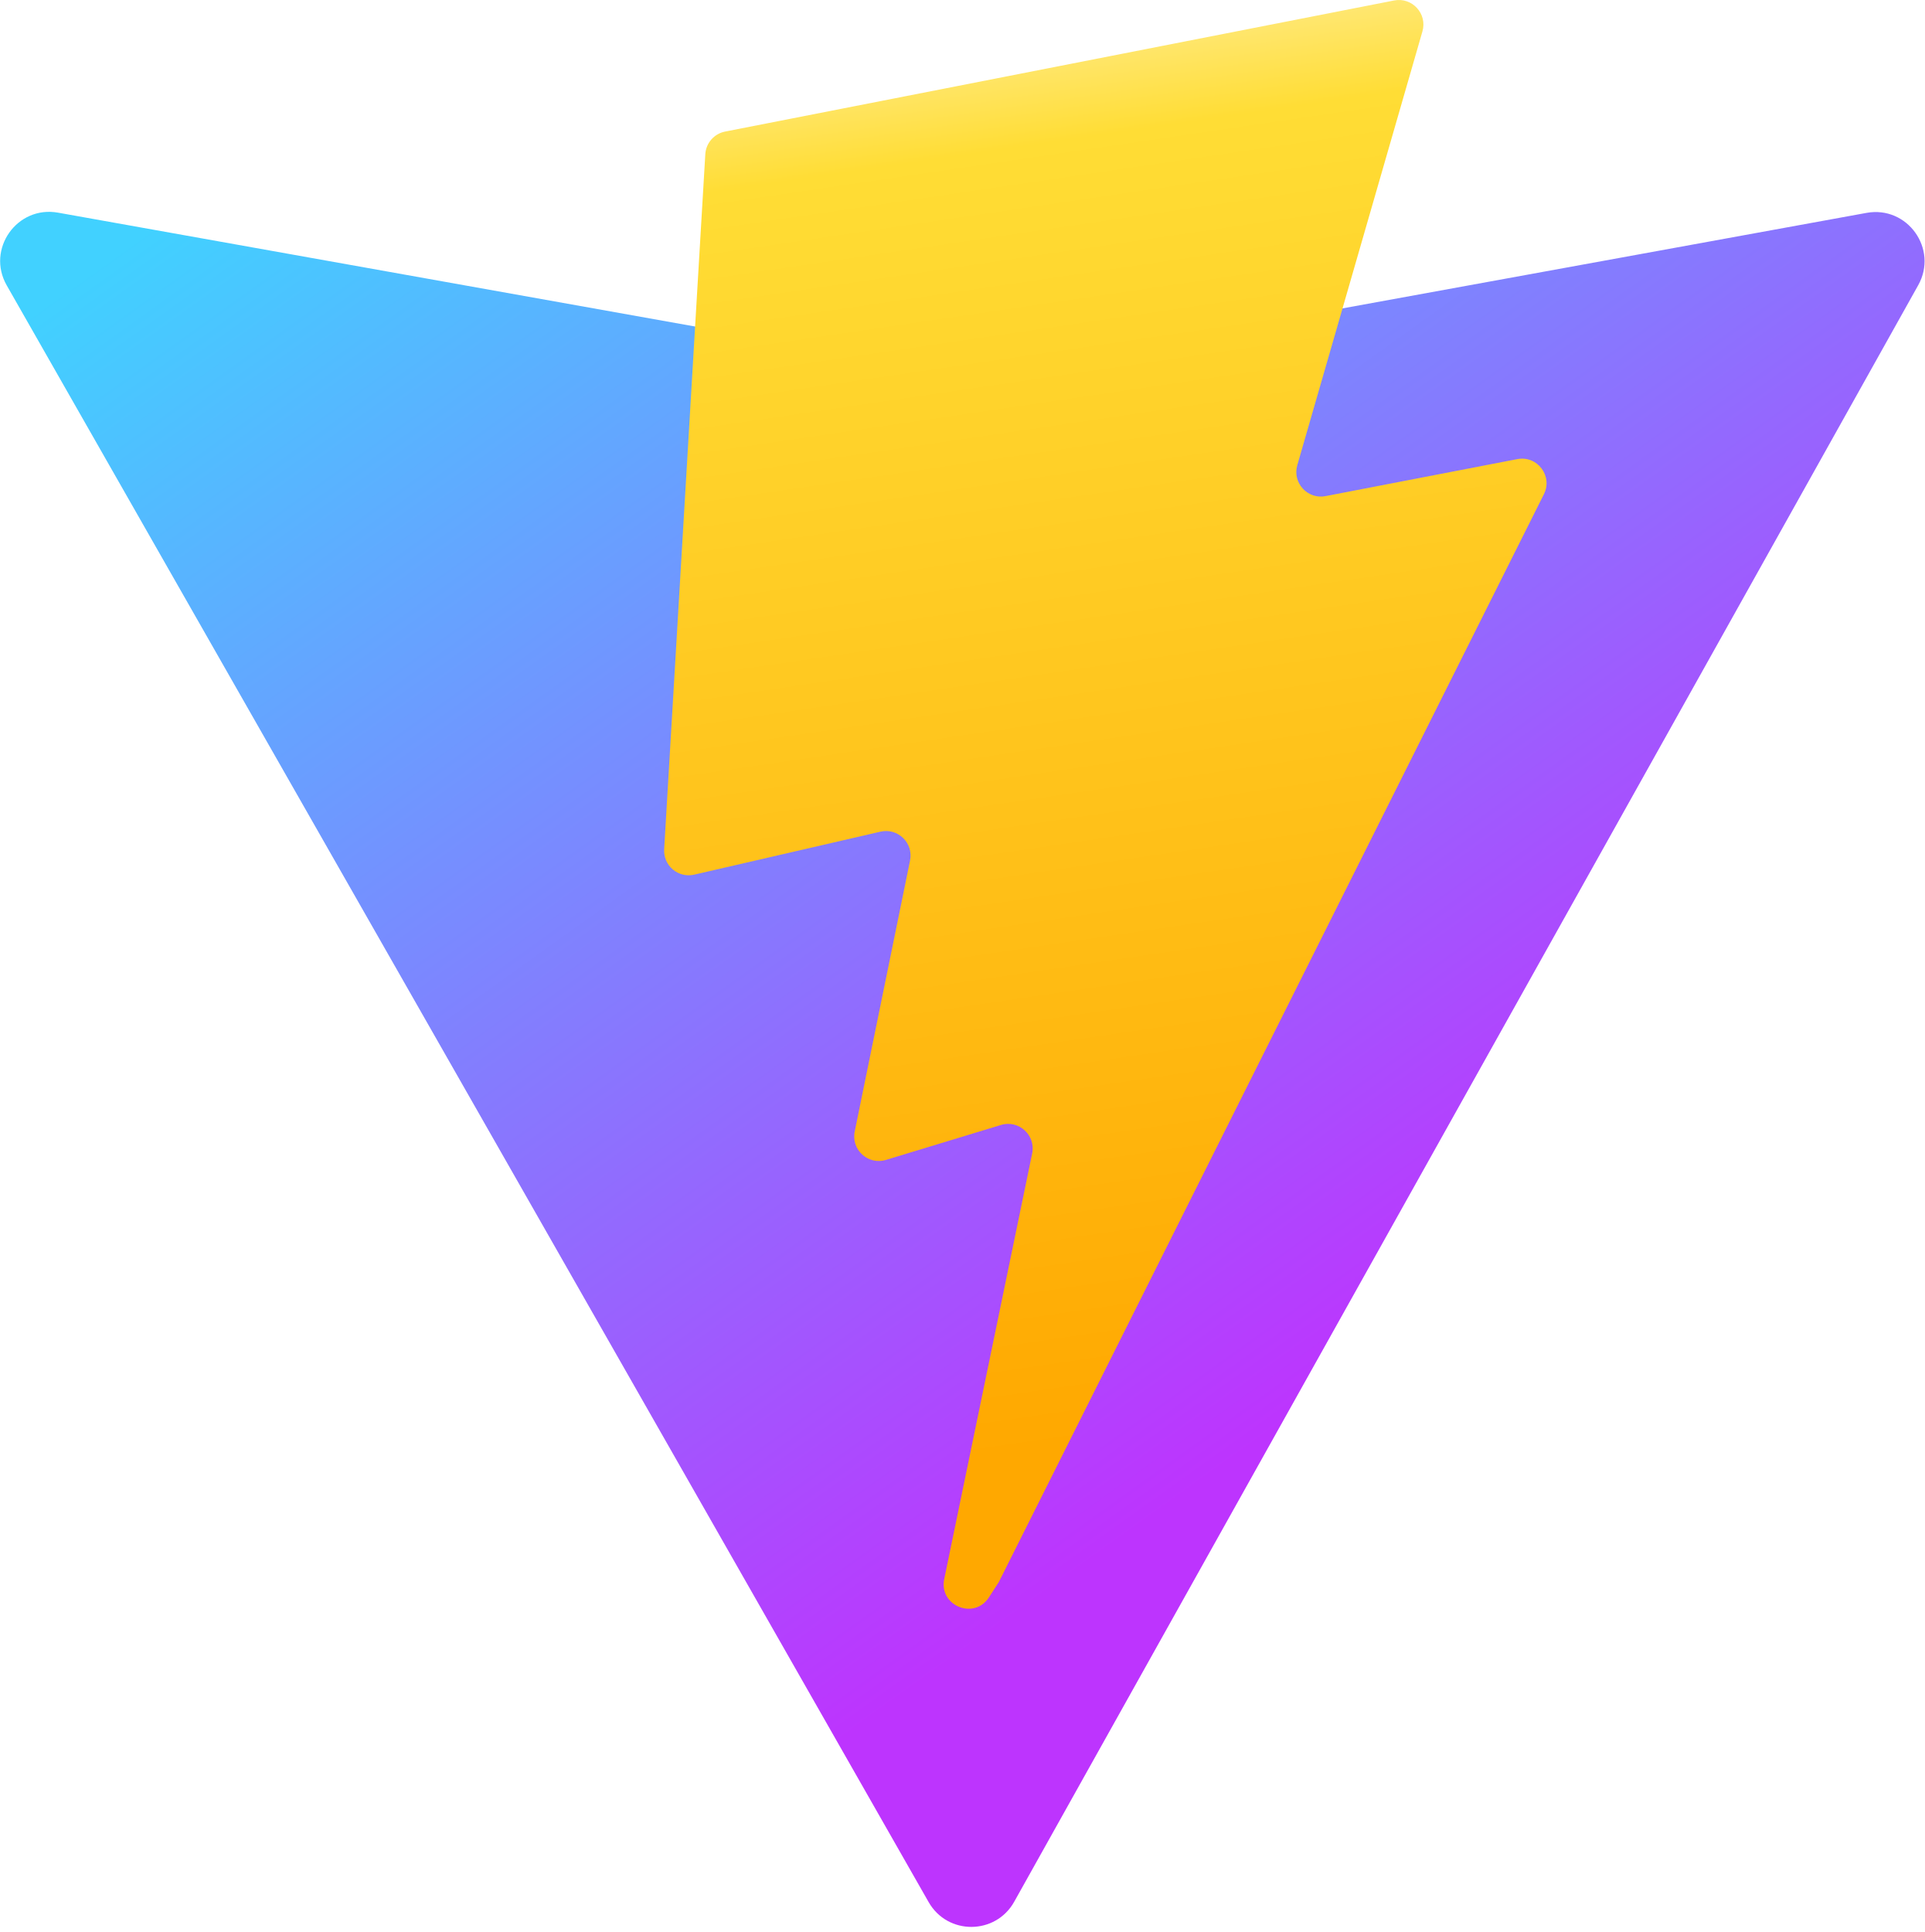
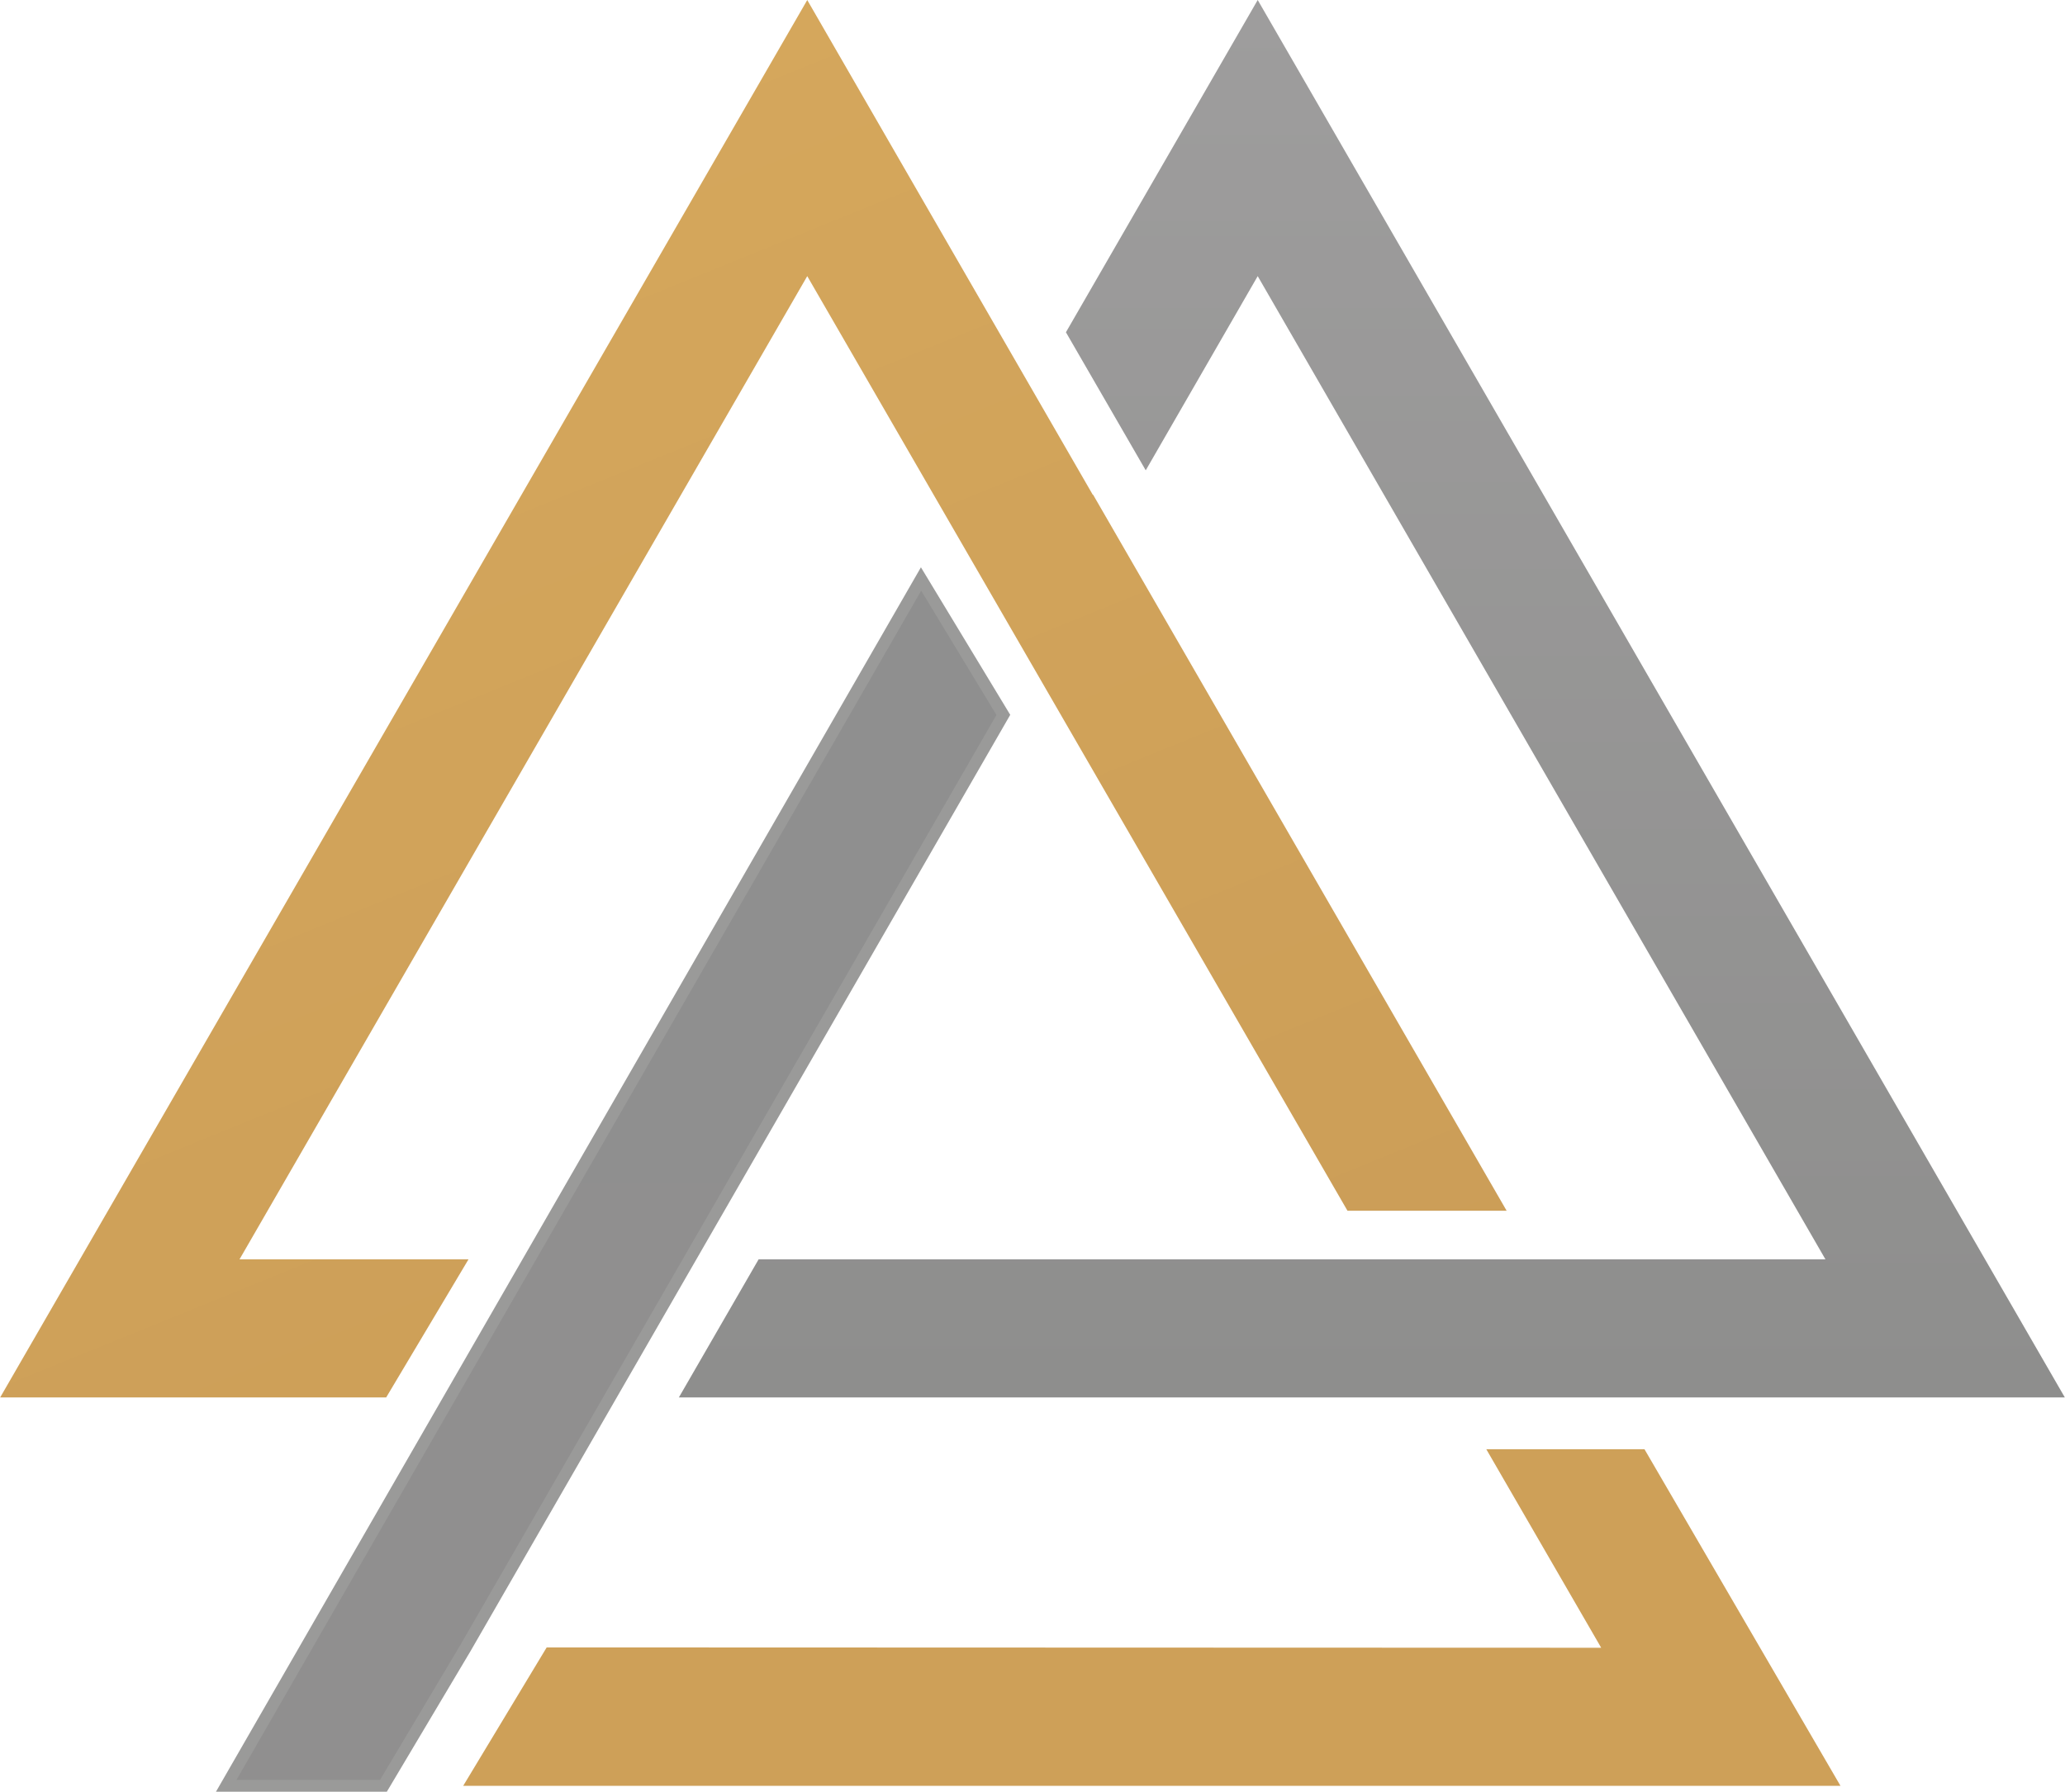
- <svg xmlns="http://www.w3.org/2000/svg" aria-hidden="true" role="img" class="iconify iconify--logos" width="31.88" height="32" preserveAspectRatio="xMidYMid meet" viewBox="0 0 256 257">
+ <svg xmlns="http://www.w3.org/2000/svg" width="173.859" height="150.889" viewBox="0 0 173.859 150.889">
  <defs>
-     <linearGradient id="IconifyId1813088fe1fbc01fb466" x1="-.828%" x2="57.636%" y1="7.652%" y2="78.411%">
-       <stop offset="0%" stop-color="#41D1FF" />
-       <stop offset="100%" stop-color="#BD34FE" />
+     <linearGradient id="linear-gradient" x1="0.449" y1="-0.569" x2="0.536" y2="0.093" gradientUnits="objectBoundingBox">
+       <stop offset="0" stop-color="#eac17c" />
+       <stop offset="1" stop-color="#bf905a" />
    </linearGradient>
-     <linearGradient id="IconifyId1813088fe1fbc01fb467" x1="43.376%" x2="50.316%" y1="2.242%" y2="89.03%">
-       <stop offset="0%" stop-color="#FFEA83" />
-       <stop offset="8.333%" stop-color="#FFDD35" />
-       <stop offset="100%" stop-color="#FFA800" />
+     <linearGradient id="linear-gradient-2" x1="0.5" x2="0.5" y2="1" gradientUnits="objectBoundingBox">
+       <stop offset="0" stop-color="#a5a5a5" />
+       <stop offset="1" stop-color="#5e431b" />
+     </linearGradient>
+     <clipPath id="clip-path">
+       <path id="Caminho_9084" data-name="Caminho 9084" d="M112.5,101.375H239.417v117.79H112.5Zm0,0" transform="translate(-112.5 -101.375)" fill="url(#linear-gradient)" />
+     </clipPath>
+     <linearGradient id="linear-gradient-3" x1="0.5" x2="0.94" y2="1" gradientUnits="objectBoundingBox">
+       <stop offset="0" stop-color="#d5a75c" />
+       <stop offset="1" stop-color="#cb9d57" />
+     </linearGradient>
+     <clipPath id="clip-path-2">
+       <path id="Caminho_9086" data-name="Caminho 9086" d="M161,101.375H278.645v117.79H161Zm0,0" transform="translate(-161 -101.375)" fill="url(#linear-gradient-2)" />
+     </clipPath>
+     <linearGradient id="linear-gradient-4" x1="0.5" x2="0.5" y2="1" gradientUnits="objectBoundingBox">
+       <stop offset="0" stop-color="#9e9d9d" />
+       <stop offset="1" stop-color="#8e8e8d" />
+     </linearGradient>
+     <linearGradient id="linear-gradient-5" x1="0.5" x2="0.5" y2="1" gradientUnits="objectBoundingBox">
+       <stop offset="0" stop-color="#8f8f8f" />
+       <stop offset="1" stop-color="#908f8f" />
    </linearGradient>
  </defs>
-   <path fill="url(#IconifyId1813088fe1fbc01fb466)" d="M255.153 37.938L134.897 252.976c-2.483 4.44-8.862 4.466-11.382.048L.875 37.958c-2.746-4.814 1.371-10.646 6.827-9.67l120.385 21.517a6.537 6.537 0 0 0 2.322-.004l117.867-21.483c5.438-.991 9.574 4.796 6.877 9.62Z" />
-   <path fill="url(#IconifyId1813088fe1fbc01fb467)" d="M185.432.063L96.44 17.501a3.268 3.268 0 0 0-2.634 3.014l-5.474 92.456a3.268 3.268 0 0 0 3.997 3.378l24.777-5.718c2.318-.535 4.413 1.507 3.936 3.838l-7.361 36.047c-.495 2.426 1.782 4.5 4.151 3.78l15.304-4.649c2.372-.72 4.652 1.36 4.15 3.788l-11.698 56.621c-.732 3.542 3.979 5.473 5.943 2.437l1.313-2.028l72.516-144.72c1.215-2.423-.88-5.186-3.54-4.672l-25.505 4.922c-2.396.462-4.435-1.77-3.759-4.114l16.646-57.705c.677-2.35-1.37-4.583-3.769-4.113Z" />
+   <g id="icone-evsp" transform="translate(16864 9131.125)">
+     <g id="Grupo_8088" data-name="Grupo 8088" transform="translate(-16864 -9131.125)" clip-path="url(#clip-path)">
+       <path id="Caminho_9083" data-name="Caminho 9083" d="M151.942,207.429H132.663l47.8-82.8,45.484,78.707h13.4l-34.817-60.3H204.5l-24.037-41.658L112.512,219.056h32.5Zm0,0" transform="translate(-112.498 -101.375)" fill="url(#linear-gradient-3)" />
+     </g>
+     <g id="Grupo_8089" data-name="Grupo 8089" transform="translate(-16807.785 -9131.125)" clip-path="url(#clip-path-2)">
+       <path id="Caminho_9085" data-name="Caminho 9085" d="M210.547,124.629l47.8,82.8H168.526l-6.713,11.627H278.5L210.547,101.375,194.4,129.356l6.719,11.627Zm0,0" transform="translate(-160.871 -101.375)" fill="url(#linear-gradient-4)" />
+     </g>
+     <g id="Grupo_8120" data-name="Grupo 8120" transform="translate(13 220.658)">
+       <path id="Caminho_9096" data-name="Caminho 9096" d="M235.024,216.917l9.671,16.716-88.781-.029-7.029,11.657H264.842l-16.5-28.344Zm0,0" transform="translate(-16986.887 -9446.654)" fill="#cea058" />
+       <path id="Caminho_9097" data-name="Caminho 9097" d="M149.089,233.633l45.272-78.558-6.928-11.446-58.5,101.631H142.17Z" transform="translate(-16986.887 -9446.654)" stroke="#9a9a99" stroke-width="1" fill="url(#linear-gradient-5)" />
+     </g>
+   </g>
</svg>
